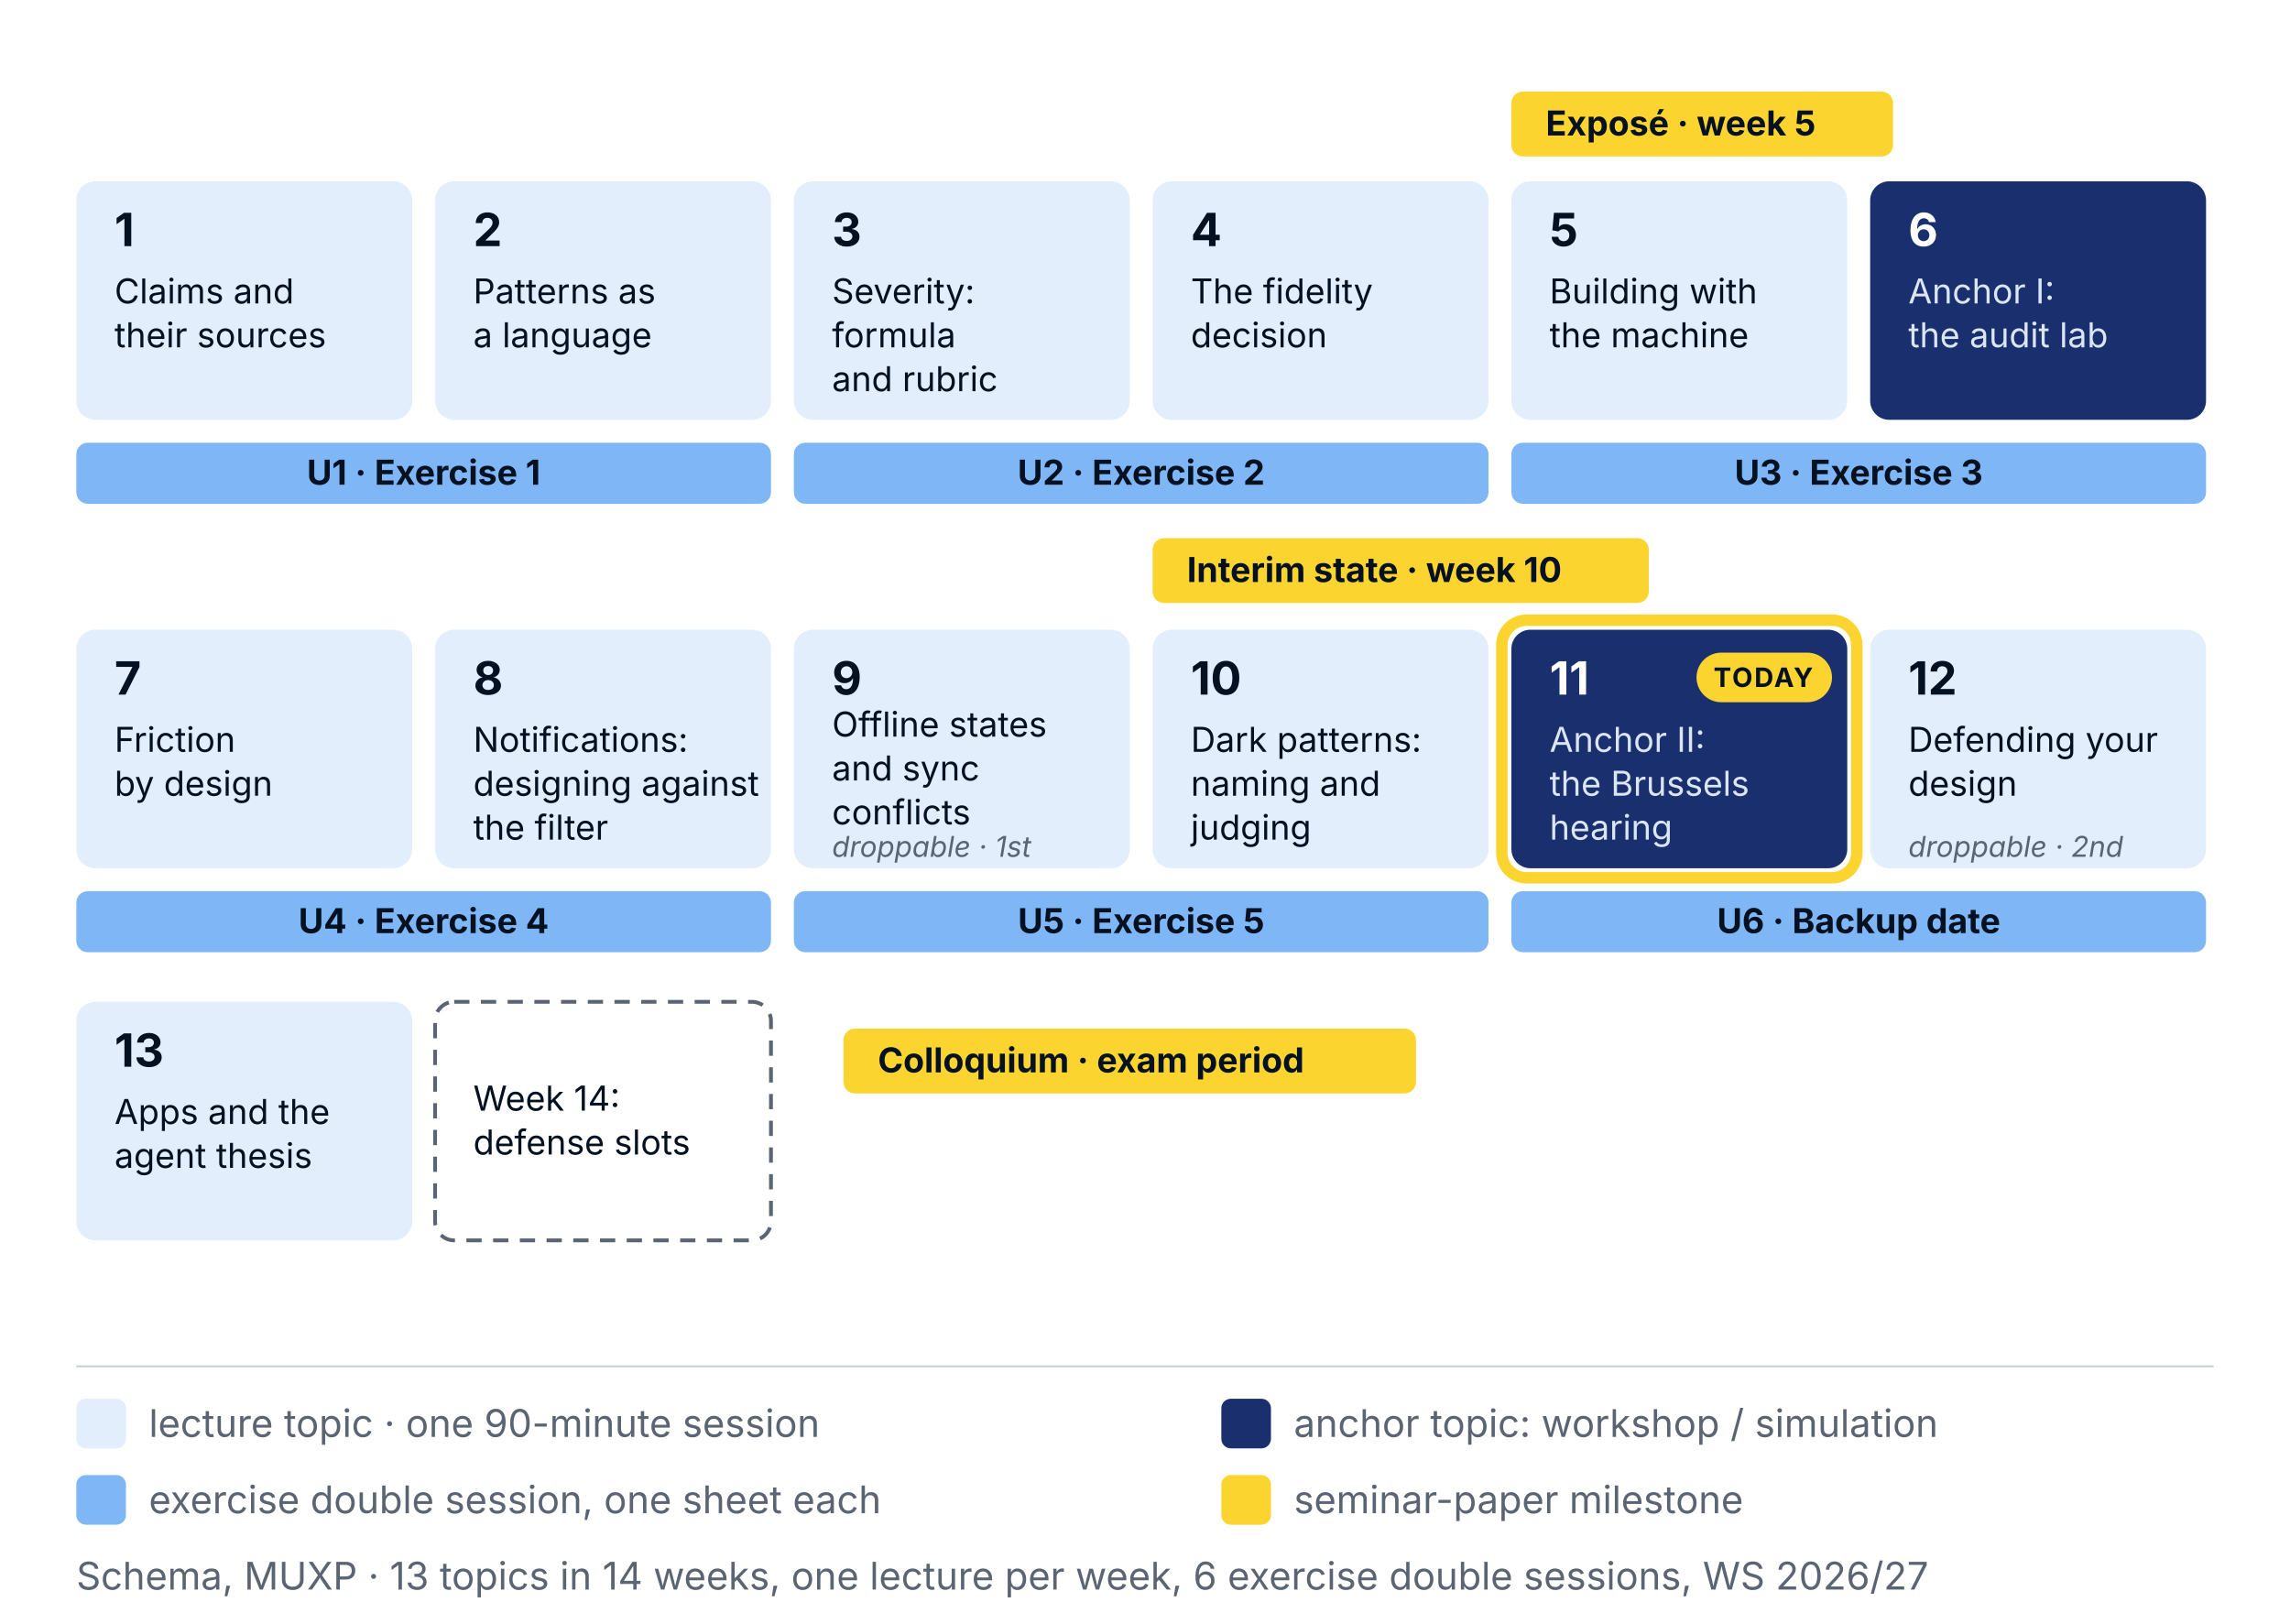
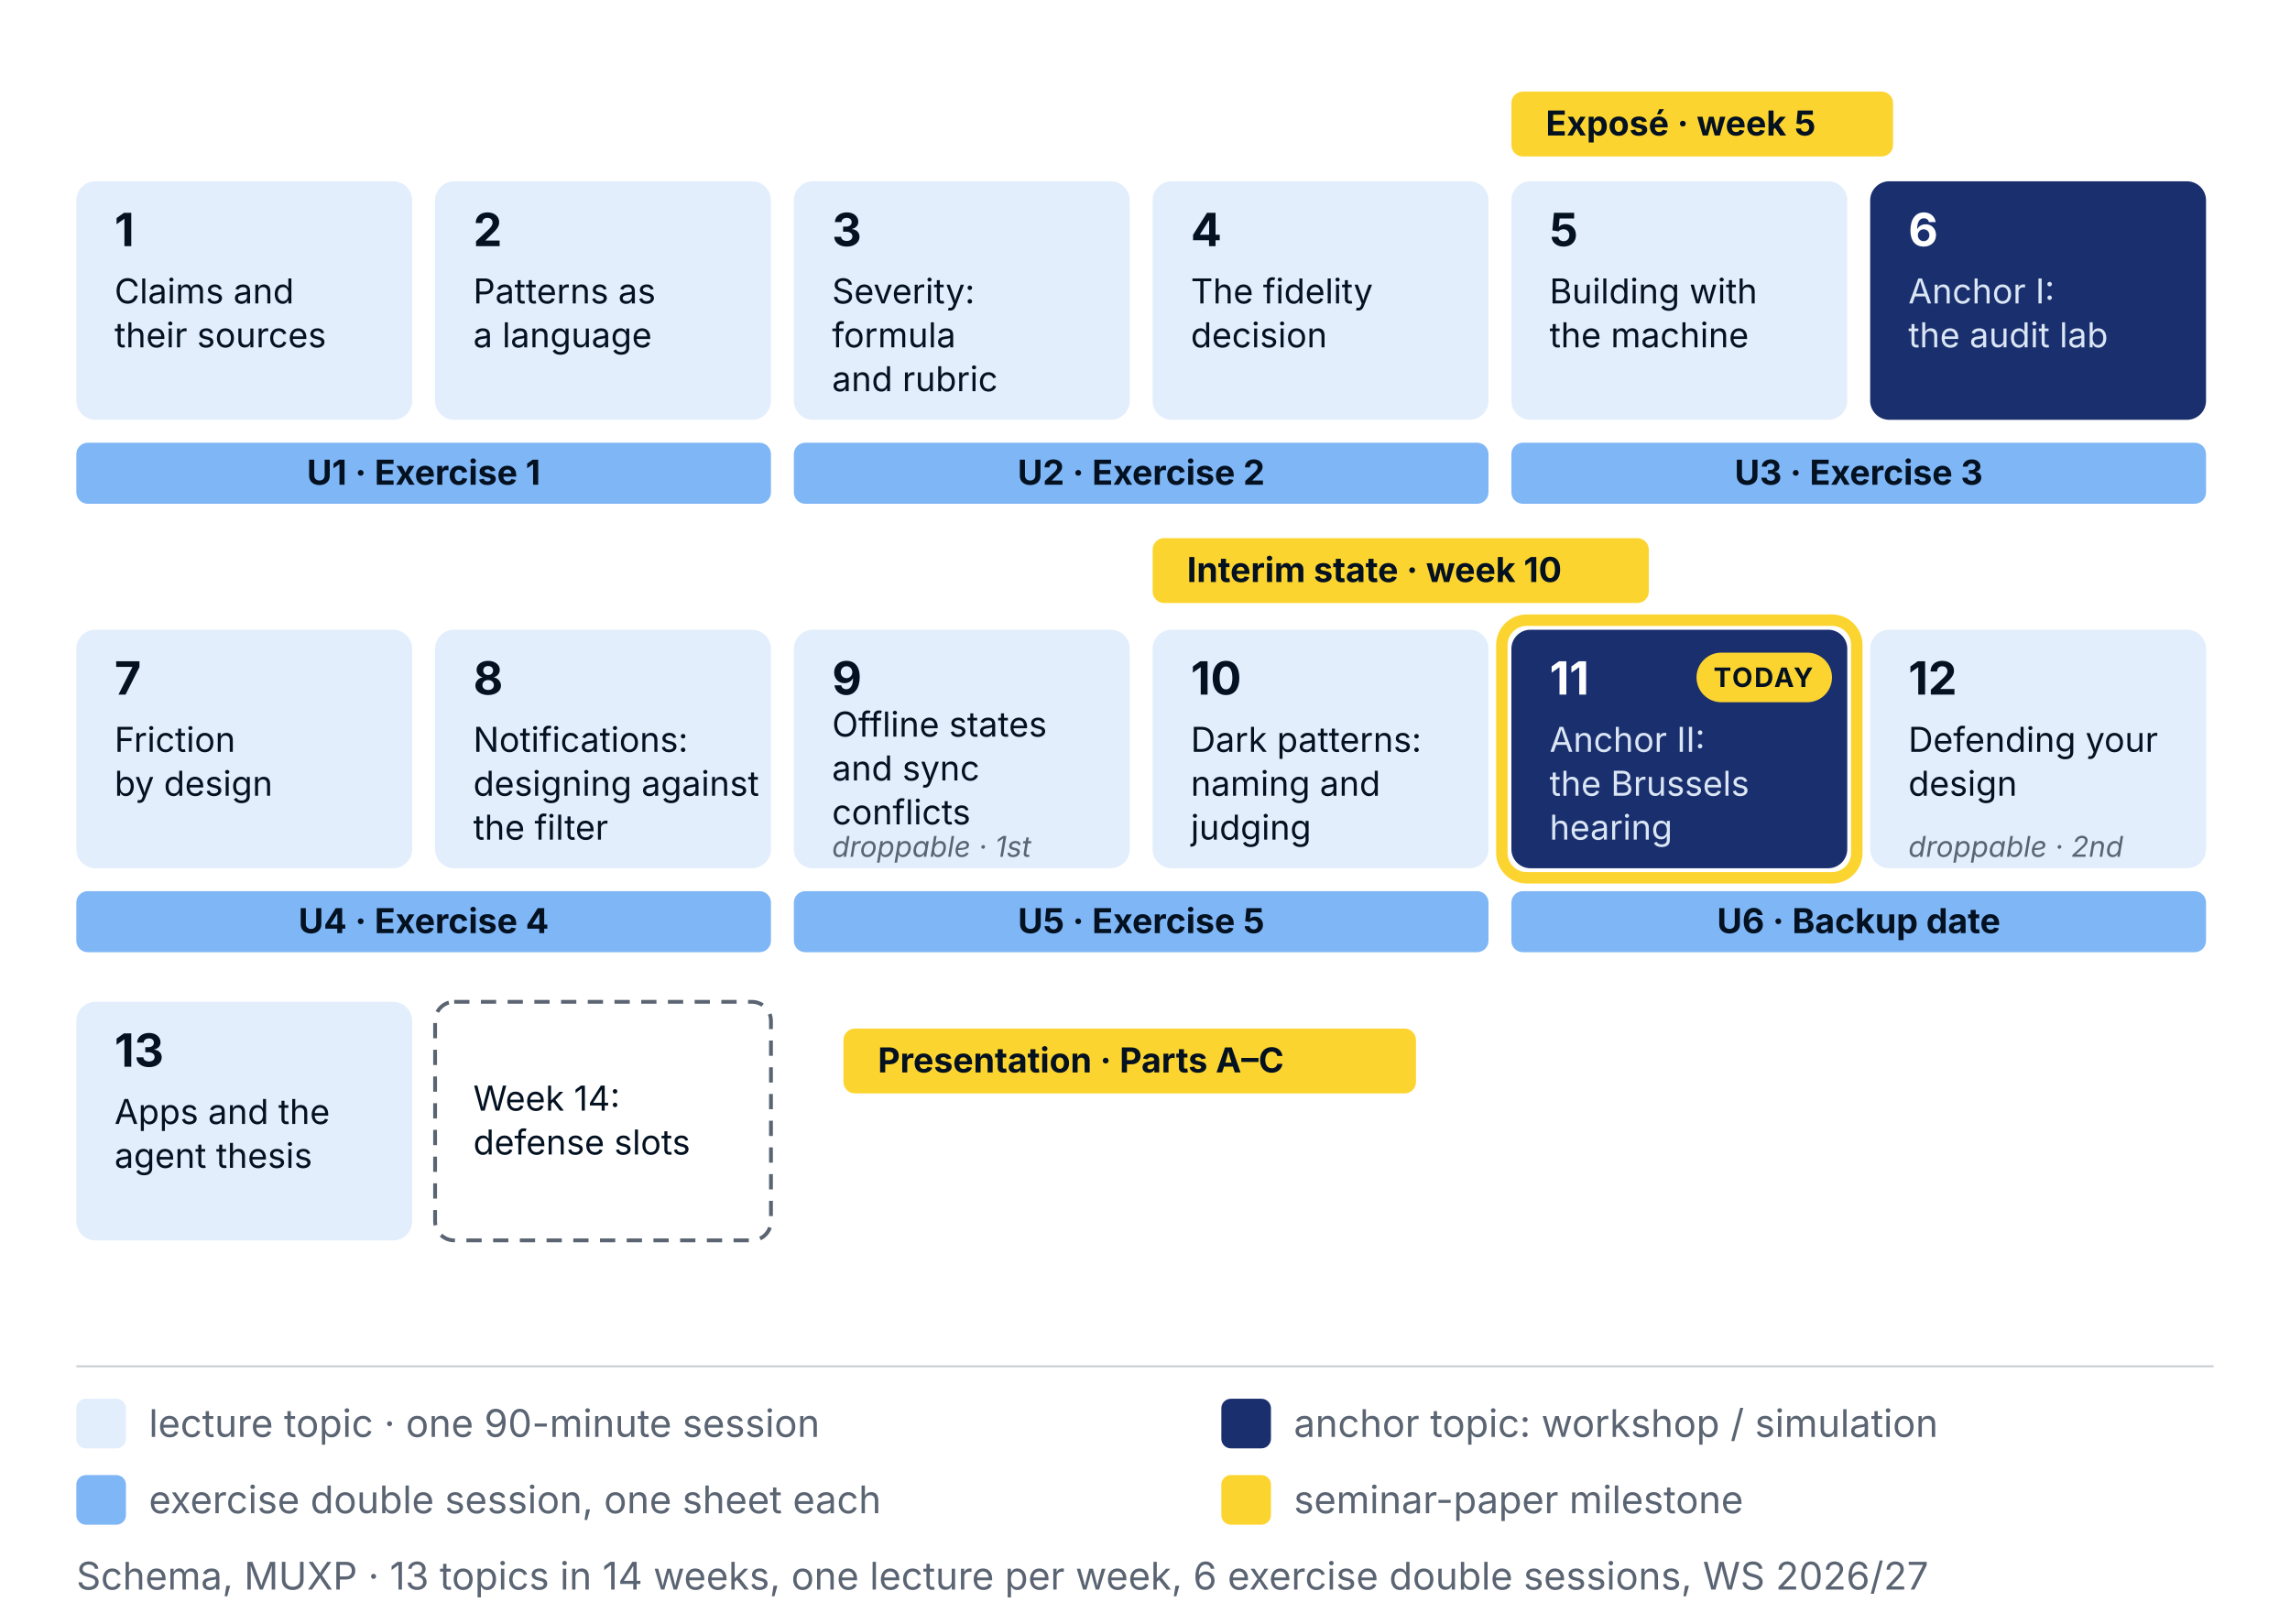
<svg xmlns="http://www.w3.org/2000/svg" viewBox="0 0 1200 851" role="img" aria-labelledby="t d">
  <style>
    text { font-family: Inter, "Neue Haas Unica", Helvetica, Arial, sans-serif; fill: #031121; }
    .num { font-size: 24px; font-weight: 700; }
    .numw { font-size: 24px; font-weight: 700; fill: #ffffff; }
    .tt { font-size: 18px; }
    .ttw { font-size: 18px; fill: #dbe6f5; }
    .utag { font-size: 18px; font-weight: 700; }
    .mtag { font-size: 18px; font-weight: 700; }
    .leg { font-size: 20px; fill: #5a6472; }
    .foot { font-size: 20px; fill: #5a6472; }
    .drop { font-size: 15px; font-style: italic; fill: #5a6472; }
    .chip { font-size: 14px; font-weight: 700; letter-spacing: .06em; fill: #031121; }
  </style>
  <rect width="1200" height="851" fill="#ffffff" />
  <rect x="40" y="95" width="176" height="125" rx="10" fill="#e2eefc" />
  <text class="num" x="60" y="129">1</text>
  <text class="tt" x="60" y="159">Claims and</text>
  <text class="tt" x="60" y="182">their sources</text>
  <rect x="228" y="95" width="176" height="125" rx="10" fill="#e2eefc" />
  <text class="num" x="248" y="129">2</text>
  <text class="tt" x="248" y="159">Patterns as</text>
  <text class="tt" x="248" y="182">a language</text>
  <rect x="416" y="95" width="176" height="125" rx="10" fill="#e2eefc" />
  <text class="num" x="436" y="129">3</text>
  <text class="tt" x="436" y="159">Severity:</text>
  <text class="tt" x="436" y="182">formula</text>
  <text class="tt" x="436" y="205">and rubric</text>
  <rect x="604" y="95" width="176" height="125" rx="10" fill="#e2eefc" />
  <text class="num" x="624" y="129">4</text>
  <text class="tt" x="624" y="159">The fidelity</text>
  <text class="tt" x="624" y="182">decision</text>
  <rect x="792" y="95" width="176" height="125" rx="10" fill="#e2eefc" />
  <text class="num" x="812" y="129">5</text>
  <text class="tt" x="812" y="159">Building with</text>
  <text class="tt" x="812" y="182">the machine</text>
  <rect x="980" y="95" width="176" height="125" rx="10" fill="#1a2f6e" />
  <text class="numw" x="1000" y="129">6</text>
  <text class="ttw" x="1000" y="159">Anchor I:</text>
  <text class="ttw" x="1000" y="182">the audit lab</text>
  <rect x="40" y="330" width="176" height="125" rx="10" fill="#e2eefc" />
  <text class="num" x="60" y="364">7</text>
  <text class="tt" x="60" y="394">Friction</text>
  <text class="tt" x="60" y="417">by design</text>
  <rect x="228" y="330" width="176" height="125" rx="10" fill="#e2eefc" />
  <text class="num" x="248" y="364">8</text>
  <text class="tt" x="248" y="394">Notifications:</text>
  <text class="tt" x="248" y="417">designing against</text>
  <text class="tt" x="248" y="440">the filter</text>
  <rect x="416" y="330" width="176" height="125" rx="10" fill="#e2eefc" />
  <text class="num" x="436" y="364">9</text>
  <text class="tt" x="436" y="386">Offline states</text>
  <text class="tt" x="436" y="409">and sync</text>
  <text class="tt" x="436" y="432">conflicts</text>
  <text class="drop" x="436" y="449">droppable · 1st</text>
  <rect x="604" y="330" width="176" height="125" rx="10" fill="#e2eefc" />
  <text class="num" x="624" y="364">10</text>
  <text class="tt" x="624" y="394">Dark patterns:</text>
  <text class="tt" x="624" y="417">naming and</text>
  <text class="tt" x="624" y="440">judging</text>
  <rect x="792" y="330" width="176" height="125" rx="10" fill="#1a2f6e" />
  <text class="numw" x="812" y="364">11</text>
  <text class="ttw" x="812" y="394">Anchor II:</text>
  <text class="ttw" x="812" y="417">the Brussels</text>
  <text class="ttw" x="812" y="440">hearing</text>
  <rect x="787" y="325" width="186" height="135" rx="13" fill="none" stroke="#fcd430" stroke-width="6" />
  <rect x="889" y="342" width="71" height="26" rx="13" fill="#fcd430" />
  <text class="chip" x="924" y="360" text-anchor="middle">TODAY</text>
  <rect x="980" y="330" width="176" height="125" rx="10" fill="#e2eefc" />
  <text class="num" x="1000" y="364">12</text>
  <text class="tt" x="1000" y="394">Defending your</text>
  <text class="tt" x="1000" y="417">design</text>
  <text class="drop" x="1000" y="449">droppable · 2nd</text>
  <rect x="40" y="525" width="176" height="125" rx="10" fill="#e2eefc" />
  <text class="num" x="60" y="559">13</text>
  <text class="tt" x="60" y="589">Apps and the</text>
  <text class="tt" x="60" y="612">agent thesis</text>
  <rect x="228" y="525" width="176" height="125" rx="10" fill="none" stroke="#5a6472" stroke-width="2" stroke-dasharray="8 6" />
  <text class="tt" x="248" y="582">Week 14:</text>
  <text class="tt" x="248" y="605">defense slots</text>
  <rect x="40" y="232" width="364" height="32" rx="6" fill="#7fb6f6" />
  <text class="utag" x="222" y="254" text-anchor="middle">U1 · Exercise 1</text>
  <rect x="416" y="232" width="364" height="32" rx="6" fill="#7fb6f6" />
  <text class="utag" x="598" y="254" text-anchor="middle">U2 · Exercise 2</text>
  <rect x="792" y="232" width="364" height="32" rx="6" fill="#7fb6f6" />
  <text class="utag" x="974" y="254" text-anchor="middle">U3 · Exercise 3</text>
  <rect x="40" y="467" width="364" height="32" rx="6" fill="#7fb6f6" />
  <text class="utag" x="222" y="489" text-anchor="middle">U4 · Exercise 4</text>
  <rect x="416" y="467" width="364" height="32" rx="6" fill="#7fb6f6" />
  <text class="utag" x="598" y="489" text-anchor="middle">U5 · Exercise 5</text>
  <rect x="792" y="467" width="364" height="32" rx="6" fill="#7fb6f6" />
  <text class="utag" x="974" y="489" text-anchor="middle">U6 · Backup date</text>
  <rect x="792" y="48" width="200" height="34" rx="6" fill="#fcd430" />
  <text class="mtag" x="810" y="71">Exposé · week 5</text>
  <rect x="604" y="282" width="260" height="34" rx="6" fill="#fcd430" />
  <text class="mtag" x="622" y="305">Interim state · week 10</text>
  <rect x="442" y="539" width="300" height="34" rx="6" fill="#fcd430" />
-   <text class="mtag" x="460" y="562">Colloquium · exam period</text>
+   <text class="mtag" x="460" y="562">Presentation · Parts A–C</text>
  <line x1="40" y1="716" x2="1160" y2="716" stroke="#c7cdd4" stroke-width="1" />
  <rect x="40" y="733" width="26" height="26" rx="5" fill="#e2eefc" />
  <text class="leg" x="78" y="753">lecture topic · one 90-minute session</text>
  <rect x="640" y="733" width="26" height="26" rx="5" fill="#1a2f6e" />
  <text class="leg" x="678" y="753">anchor topic: workshop / simulation</text>
  <rect x="40" y="773" width="26" height="26" rx="5" fill="#7fb6f6" />
  <text class="leg" x="78" y="793">exercise double session, one sheet each</text>
  <rect x="640" y="773" width="26" height="26" rx="5" fill="#fcd430" />
  <text class="leg" x="678" y="793">seminar-paper milestone</text>
  <text class="foot" x="40" y="833">Schema, MUXP · 13 topics in 14 weeks, one lecture per week, 6 exercise double sessions, WS 2026/27</text>
</svg>
